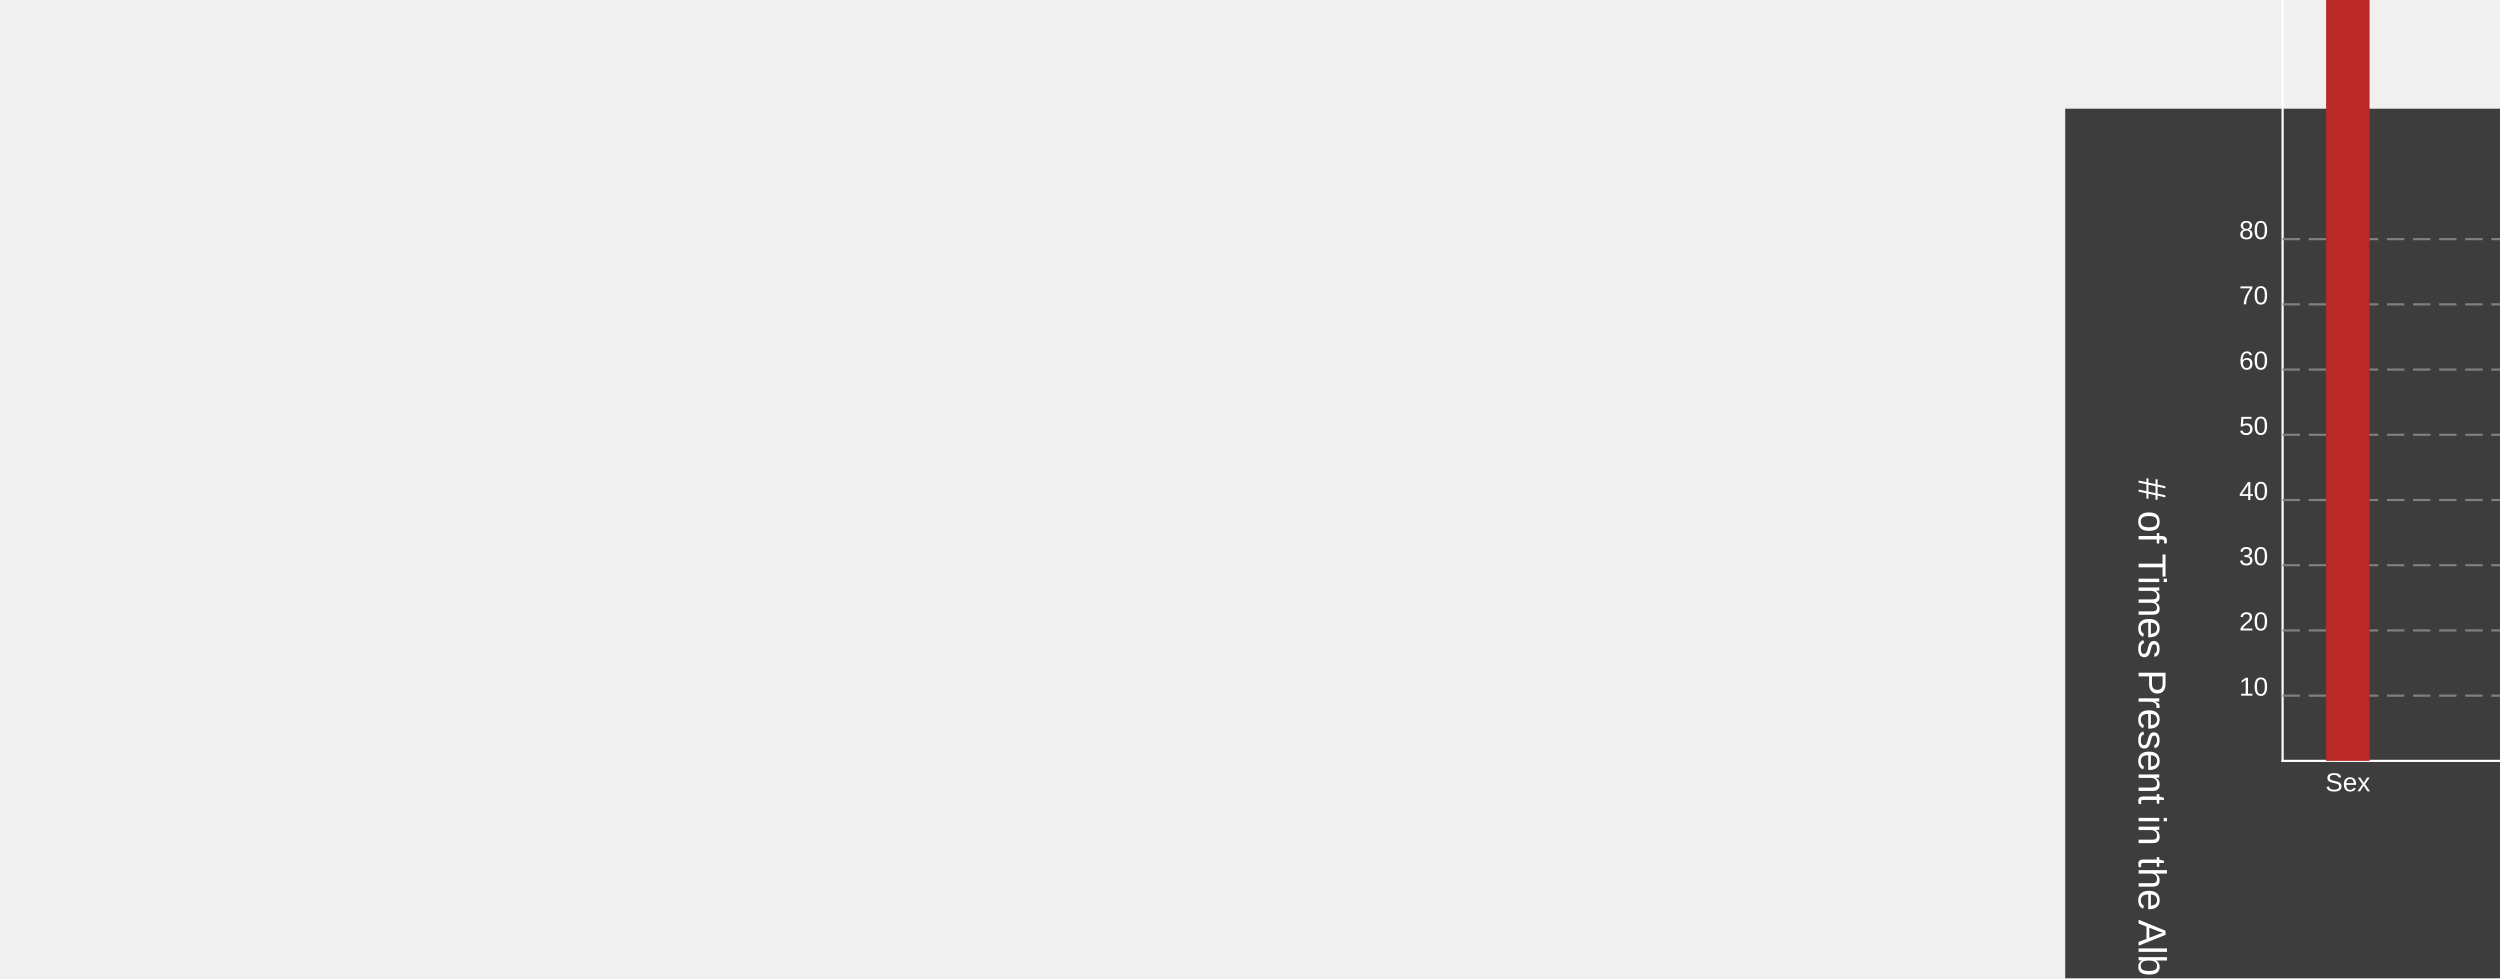
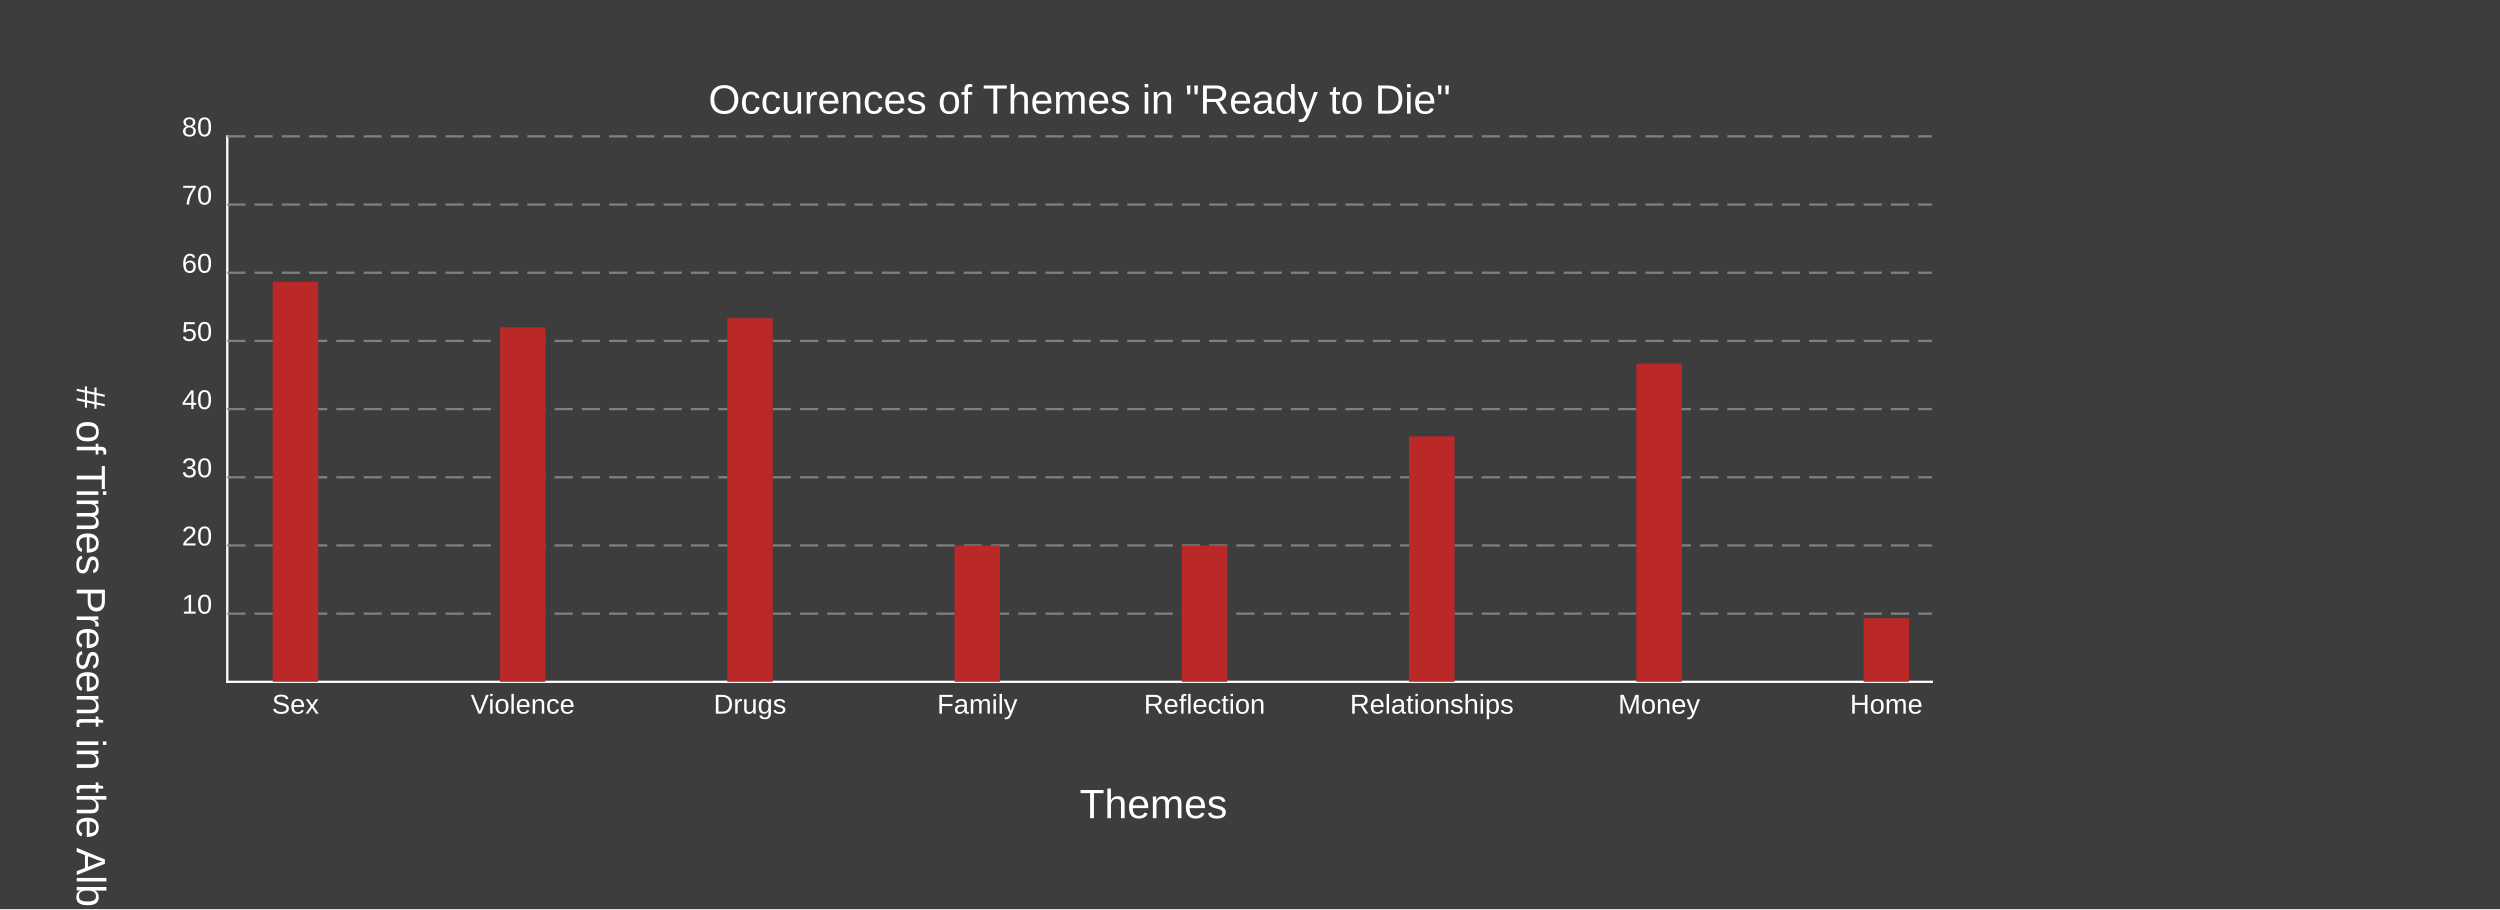
- <svg xmlns="http://www.w3.org/2000/svg" viewBox="-1050 -350 1150 450" width="100%">
+ <svg xmlns="http://www.w3.org/2000/svg" viewBox="-100 -300 1100 400" width="100%">
  <rect x="-100" y="-300" width="1200" height="400" fill="#3e3d3e" />
  <line x1="0" x2="750" y1="0" y2="0" stroke="white" stroke-linecap="square" />
  <text x="375" y="60" fill="white" font-size="18px" font-family="arial">Themes</text>
  <text x="375" y="-250" fill="white" font-size="18px" font-family="arial" text-anchor="middle">Occurences of Themes in "Ready to Die"</text>
  <text x="-60" y="-120" text-anchor="middle" writing-mode="tb" font-size="18px" font-family="arial" fill="white"># of Times Present in the Album</text>
-   <line x1="0" x2="0" y1="0" y2="-480" stroke="white" stroke-linecap="square" />
+   <line x1="0" x2="0" y1="0" y2="-240" stroke="white" stroke-linecap="square" />
  <line x1="0" x2="750" y1="-30" y2="-30" stroke-dasharray="8 4" stroke="gray" />
  <text x="-20" y="-30" fill="white" font-family="arial">10</text>
  <line x1="0" x2="750" y1="-60" y2="-60" stroke-dasharray="8 4" stroke="gray" />
  <text x="-20" y="-60" fill="white" font-family="arial">20</text>
  <line x1="0" x2="750" y1="-90" y2="-90" stroke-dasharray="8 4" stroke="gray" />
  <text x="-20" y="-90" fill="white" font-family="arial">30</text>
  <line x1="0" x2="750" y1="-120" y2="-120" stroke-dasharray="8 4" stroke="gray" />
  <text x="-20" y="-120" fill="white" font-family="arial">40</text>
  <line x1="0" x2="750" y1="-150" y2="-150" stroke-dasharray="8 4" stroke="gray" />
  <text x="-20" y="-150" fill="white" font-family="arial">50</text>
  <line x1="0" x2="750" y1="-180" y2="-180" stroke-dasharray="8 4" stroke="gray" />
  <text x="-20" y="-180" fill="white" font-family="arial">60</text>
  <line x1="0" x2="750" y1="-210" y2="-210" stroke-dasharray="8 4" stroke="gray" />
  <text x="-20" y="-210" fill="white" font-family="arial">70</text>
  <line x1="0" x2="750" y1="-240" y2="-240" stroke-dasharray="8 4" stroke="gray" />
  <text x="-20" y="-240" fill="white" font-family="arial">80</text>
-   <rect x="20" y="-352" width="20" height="352" fill="#ba2828" />
+   <rect x="20" y="-176" width="20" height="176" fill="#ba2828" />
  <text x="30" y="14" fill="white" text-anchor="middle" font-family="arial">Sex</text>
-   <rect x="120 " y="-312" width="20" height="312" fill="#ba2828" />
+   <rect x="120 " y="-156" width="20" height="156" fill="#ba2828" />
  <text x="130" y="14" fill="white" text-anchor="middle" font-family="arial">Violence</text>
-   <rect x="220 " y="-320" width="20" height="320" fill="#ba2828" />
+   <rect x="220 " y="-160" width="20" height="160" fill="#ba2828" />
  <text x="230" y="14" fill="white" text-anchor="middle" font-family="arial">Drugs</text>
-   <rect x="320 " y="-120" width="20" height="120" fill="#ba2828" />
+   <rect x="320 " y="-60" width="20" height="60" fill="#ba2828" />
  <text x="330" y="14" fill="white" text-anchor="middle" font-family="arial">Family</text>
-   <rect x="420 " y="-120" width="20" height="120" fill="#ba2828" />
+   <rect x="420 " y="-60" width="20" height="60" fill="#ba2828" />
  <text x="430" y="14" fill="white" text-anchor="middle" font-family="arial">Reflection</text>
-   <rect x="520 " y="-216" width="20" height="216" fill="#ba2828" />
+   <rect x="520 " y="-108" width="20" height="108" fill="#ba2828" />
  <text x="530" y="14" fill="white" text-anchor="middle" font-family="arial">Relationships</text>
-   <rect x="620 " y="-280" width="20" height="280" fill="#ba2828" />
+   <rect x="620 " y="-140" width="20" height="140" fill="#ba2828" />
  <text x="630" y="14" fill="white" text-anchor="middle" font-family="arial">Money</text>
-   <rect x="720 " y="-56" width="20" height="56" fill="#ba2828" />
+   <rect x="720 " y="-28" width="20" height="28" fill="#ba2828" />
  <text x="730" y="14" fill="white" text-anchor="middle" font-family="arial">Home</text>
</svg>
